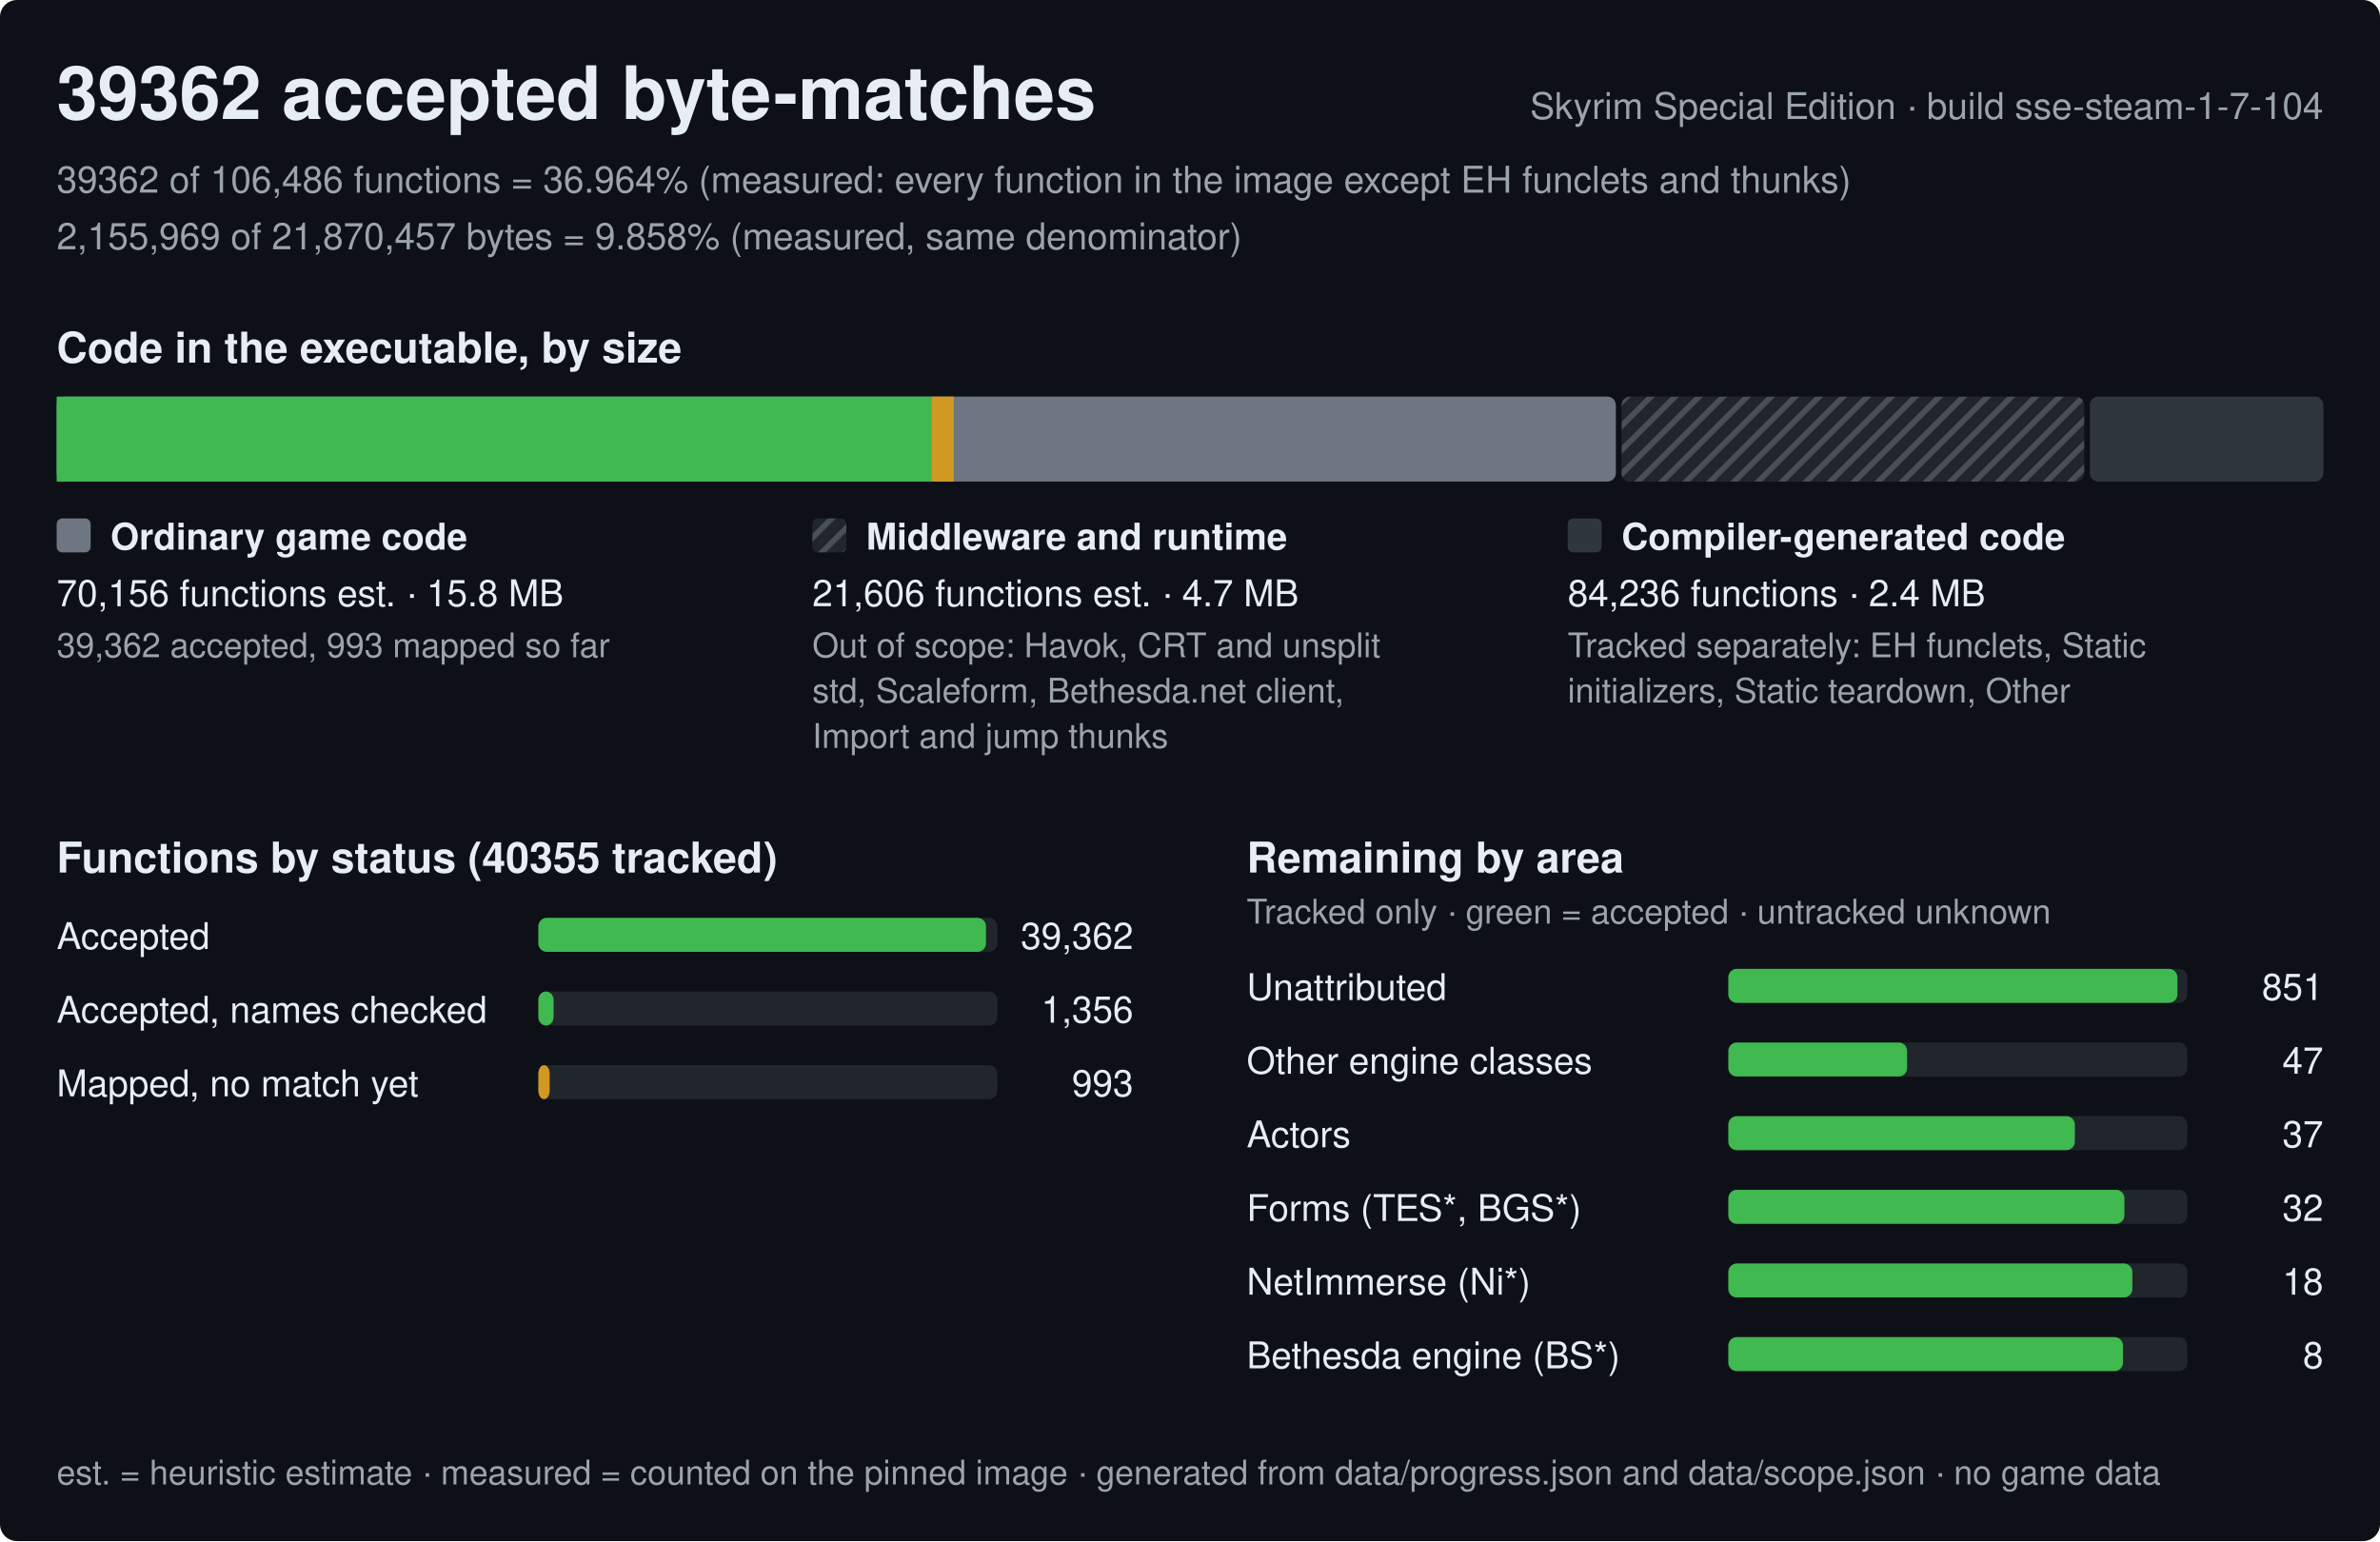
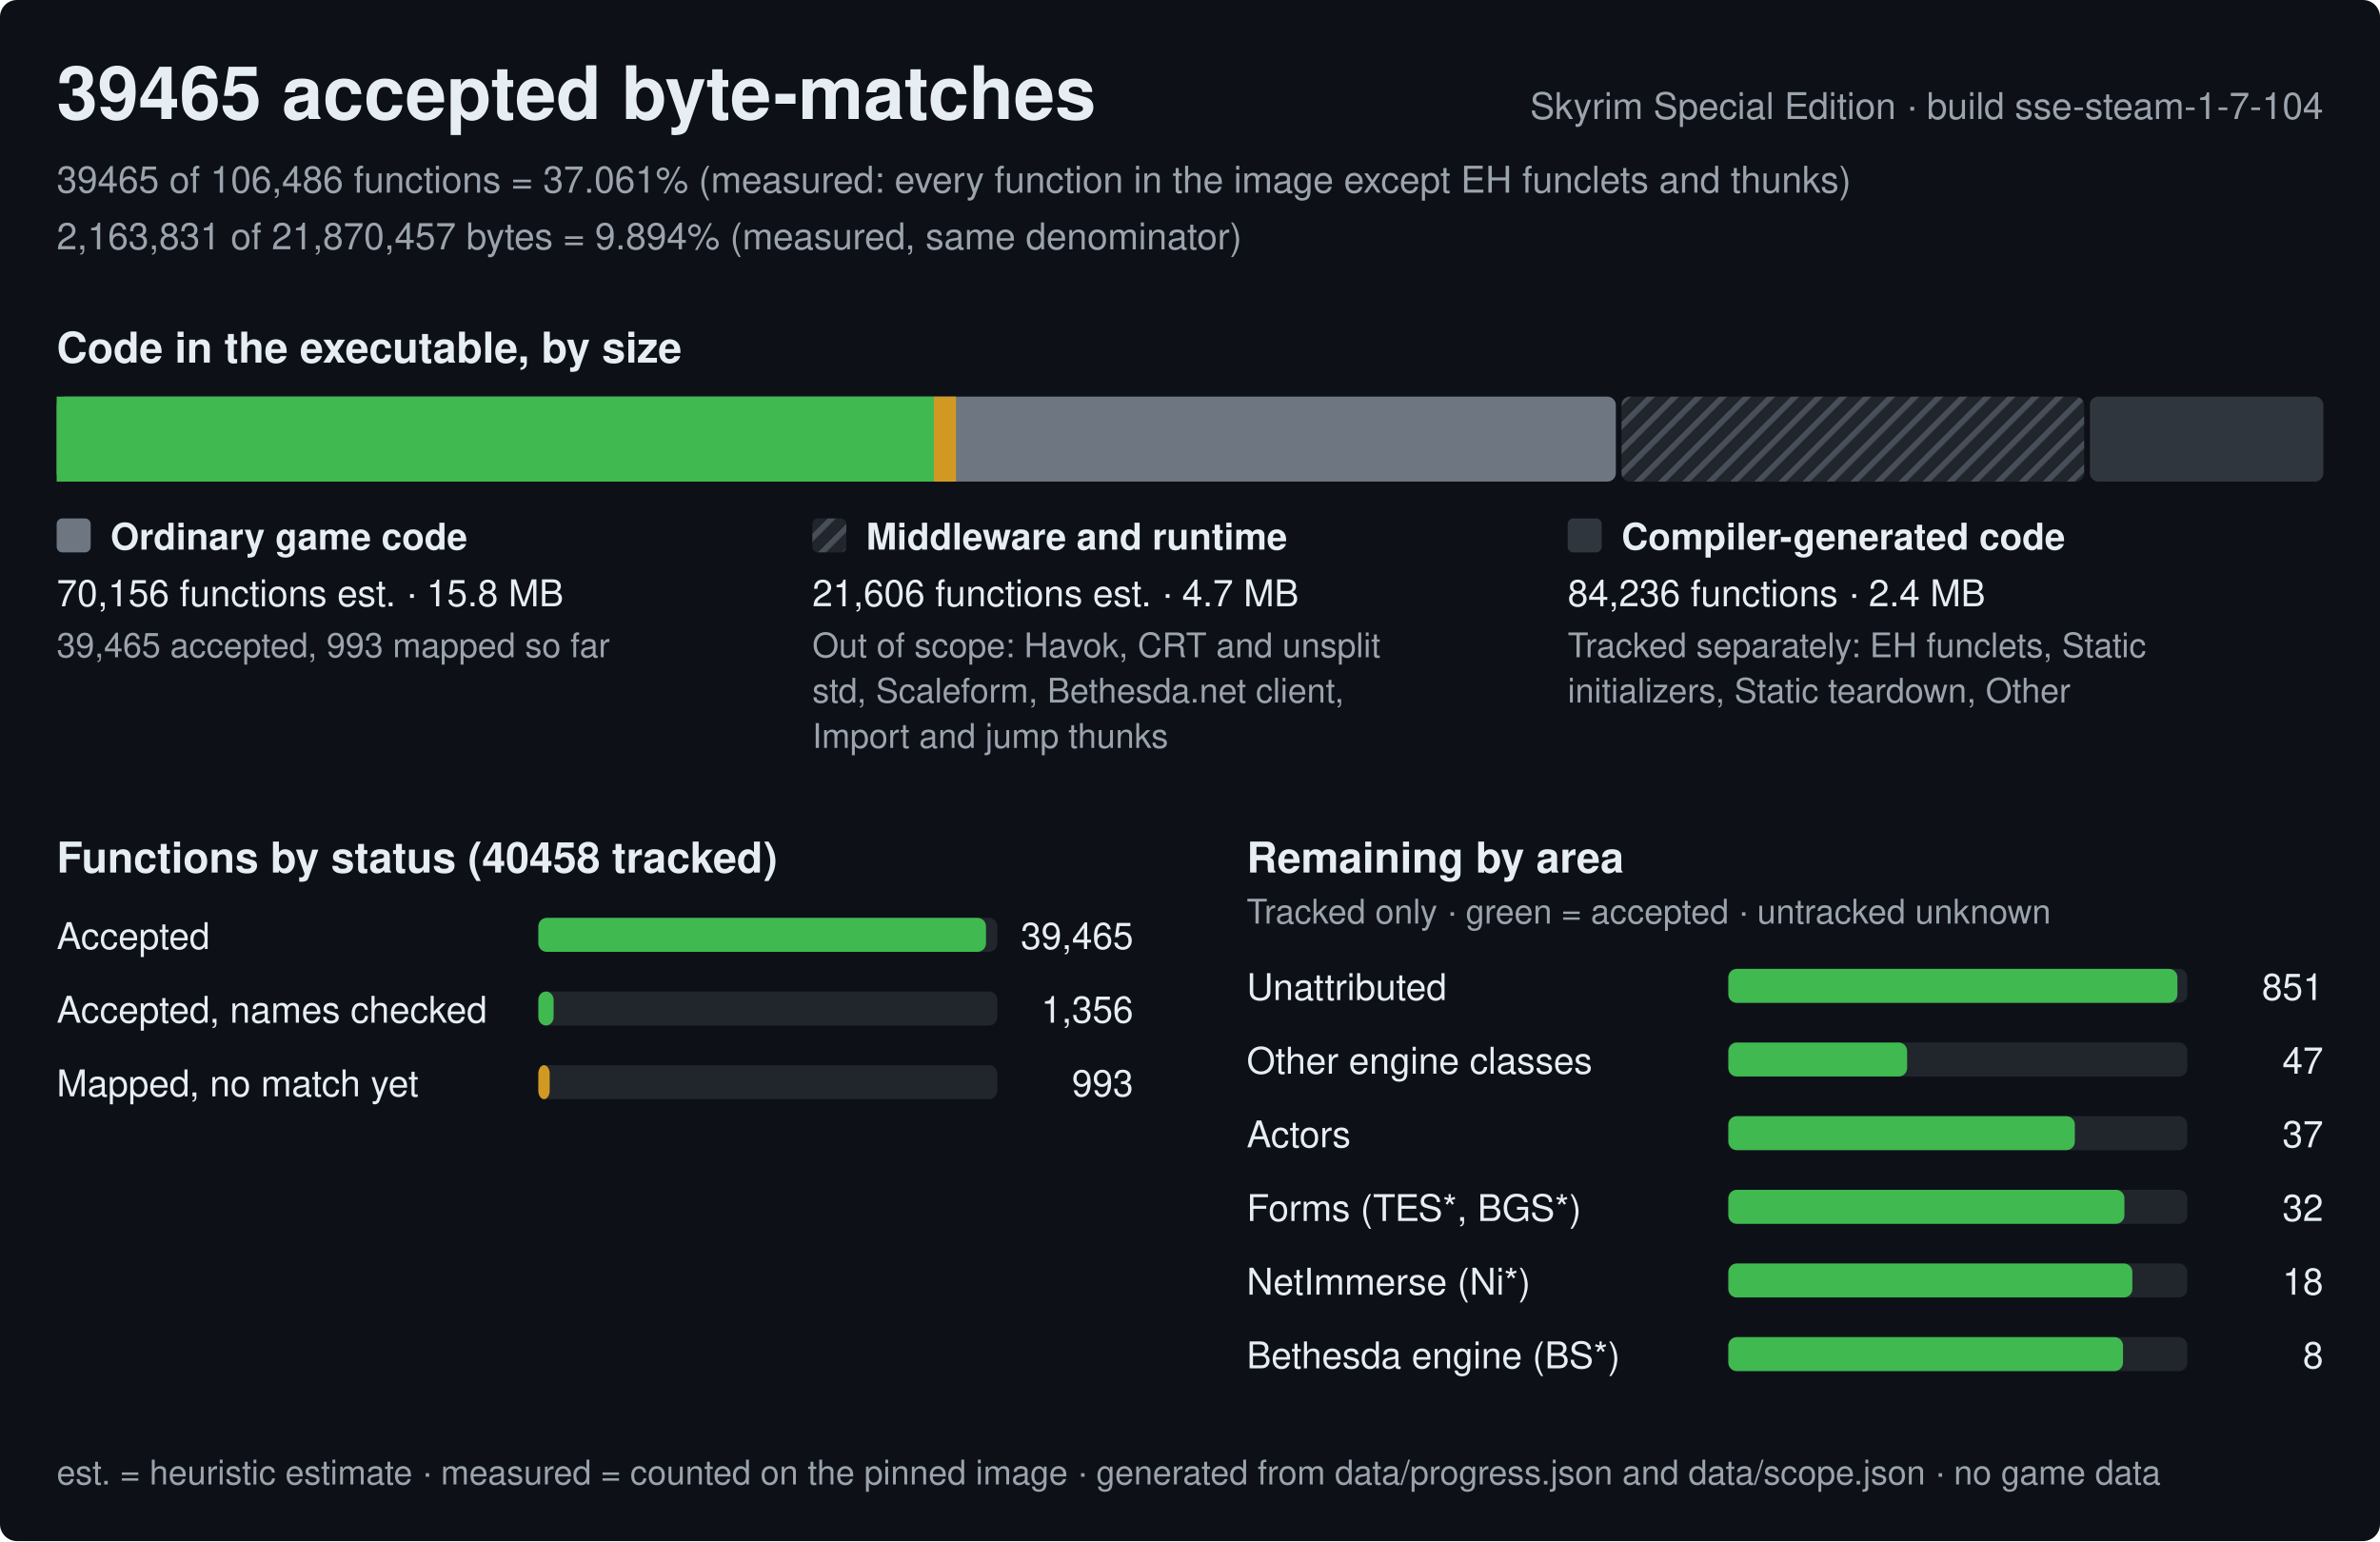
<svg xmlns="http://www.w3.org/2000/svg" width="840" height="544" viewBox="0 0 840 544" role="img" aria-label="Progress of the Skyrim Special Edition byte-matching reconstruction, build sse-steam-1-7-104">
  <style>text{font-family:-apple-system,BlinkMacSystemFont,'Segoe UI',Helvetica,Arial,sans-serif;fill:#e6edf3;white-space:pre}.h{font-size:26px;font-weight:600}.st{font-size:15px;font-weight:600}.lb{font-size:13px;font-weight:600}.bl{font-size:12px;font-weight:600;stroke:#0d1117;stroke-width:3px;paint-order:stroke;stroke-linejoin:round}.rl{font-size:13px}.fn{font-size:12px;fill:#9ba3ad}.mu{fill:#9ba3ad}</style>
  <defs>
    <pattern id="hx" width="6" height="6" patternUnits="userSpaceOnUse" patternTransform="rotate(45)">
      <rect width="6" height="6" fill="#21262d" />
      <rect width="2" height="6" fill="#484f58" />
    </pattern>
  </defs>
  <rect width="840" height="544" rx="6" fill="#0d1117" />
-   <text x="20" y="42" class="h">39362 accepted byte-matches</text>
+   <text x="20" y="42" class="h">39465 accepted byte-matches</text>
  <text x="820" y="42" class="rl mu" text-anchor="end">Skyrim Special Edition · build sse-steam-1-7-104</text>
-   <text x="20" y="68" class="rl mu">39362 of 106,486 functions = 36.964% (measured: every function in the image except EH funclets and thunks)</text>
-   <text x="20" y="88" class="rl mu">2,155,969 of 21,870,457 bytes = 9.858% (measured, same denominator)</text>
+   <text x="20" y="68" class="rl mu">39465 of 106,486 functions = 37.061% (measured: every function in the image except EH funclets and thunks)</text>
+   <text x="20" y="88" class="rl mu">2,163,831 of 21,870,457 bytes = 9.894% (measured, same denominator)</text>
  <text x="20" y="128" class="st">Code in the executable, by size</text>
  <rect x="20" y="140" width="550.3" height="30" rx="3" fill="#6e7681" />
-   <rect x="20" y="140" width="308.8" height="30" fill="#3fb950" />
-   <rect x="328.8" y="140" width="7.8" height="30" fill="#d29922" />
+   <rect x="20" y="140" width="309.6" height="30" fill="#3fb950" />
+   <rect x="329.6" y="140" width="7.8" height="30" fill="#d29922" />
  <rect x="572.3" y="140" width="163.3" height="30" rx="3" fill="url(#hx)" />
  <rect x="737.6" y="140" width="82.4" height="30" rx="3" fill="#30363d" />
  <rect x="20" y="183" width="12" height="12" rx="2" fill="#6e7681" />
  <text x="39" y="194" class="lb">Ordinary game code</text>
  <text x="20" y="214" class="rl">70,156 functions est. · 15.8 MB</text>
-   <text x="20" y="232" class="fn">39,362 accepted, 993 mapped so far</text>
+   <text x="20" y="232" class="fn">39,465 accepted, 993 mapped so far</text>
  <rect x="286.7" y="183" width="12" height="12" rx="2" fill="url(#hx)" />
  <text x="305.7" y="194" class="lb">Middleware and runtime</text>
  <text x="286.7" y="214" class="rl">21,606 functions est. · 4.7 MB</text>
  <text x="286.7" y="232" class="fn">Out of scope: Havok, CRT and unsplit</text>
  <text x="286.7" y="248" class="fn">std, Scaleform, Bethesda.net client,</text>
  <text x="286.7" y="264" class="fn">Import and jump thunks</text>
  <rect x="553.3" y="183" width="12" height="12" rx="2" fill="#30363d" />
  <text x="572.3" y="194" class="lb">Compiler-generated code</text>
  <text x="553.3" y="214" class="rl">84,236 functions · 2.4 MB</text>
  <text x="553.3" y="232" class="fn">Tracked separately: EH funclets, Static</text>
  <text x="553.3" y="248" class="fn">initializers, Static teardown, Other</text>
-   <text x="20" y="308" class="st">Functions by status (40355 tracked)</text>
+   <text x="20" y="308" class="st">Functions by status (40458 tracked)</text>
  <text x="20" y="335" class="rl">Accepted</text>
  <rect x="190" y="324" width="162.0" height="12" rx="3" fill="#21262d" />
  <rect x="190" y="324" width="158" height="12" rx="3" fill="#3fb950" />
-   <text x="400.0" y="335" class="rl" text-anchor="end">39,362</text>
+   <text x="400.0" y="335" class="rl" text-anchor="end">39,465</text>
  <text x="20" y="361" class="rl">Accepted, names checked</text>
  <rect x="190" y="350" width="162.0" height="12" rx="3" fill="#21262d" />
  <rect x="190" y="350" width="5.4" height="12" rx="3" fill="#3fb950" />
  <text x="400.0" y="361" class="rl" text-anchor="end">1,356</text>
  <text x="20" y="387" class="rl">Mapped, no match yet</text>
  <rect x="190" y="376" width="162.0" height="12" rx="3" fill="#21262d" />
  <rect x="190" y="376" width="4" height="12" rx="3" fill="#d29922" />
  <text x="400.0" y="387" class="rl" text-anchor="end">993</text>
  <text x="440.0" y="308" class="st">Remaining by area</text>
  <text x="440.0" y="326" class="fn">Tracked only · green = accepted · untracked unknown</text>
  <text x="440.0" y="353" class="rl">Unattributed</text>
  <rect x="610.0" y="342" width="162.0" height="12" rx="3" fill="#21262d" />
  <rect x="610.0" y="342" width="158.5" height="12" rx="3" fill="#3fb950" />
  <text x="820.0" y="353" class="rl" text-anchor="end">851</text>
  <text x="440.0" y="379" class="rl">Other engine classes</text>
  <rect x="610.0" y="368" width="162.0" height="12" rx="3" fill="#21262d" />
  <rect x="610.0" y="368" width="63.1" height="12" rx="3" fill="#3fb950" />
  <text x="820.0" y="379" class="rl" text-anchor="end">47</text>
  <text x="440.0" y="405" class="rl">Actors</text>
  <rect x="610.0" y="394" width="162.0" height="12" rx="3" fill="#21262d" />
  <rect x="610.0" y="394" width="122.3" height="12" rx="3" fill="#3fb950" />
  <text x="820.0" y="405" class="rl" text-anchor="end">37</text>
  <text x="440.0" y="431" class="rl">Forms (TES*, BGS*)</text>
  <rect x="610.0" y="420" width="162.0" height="12" rx="3" fill="#21262d" />
  <rect x="610.0" y="420" width="139.8" height="12" rx="3" fill="#3fb950" />
  <text x="820.0" y="431" class="rl" text-anchor="end">32</text>
  <text x="440.0" y="457" class="rl">NetImmerse (Ni*)</text>
  <rect x="610.0" y="446" width="162.0" height="12" rx="3" fill="#21262d" />
  <rect x="610.0" y="446" width="142.6" height="12" rx="3" fill="#3fb950" />
  <text x="820.0" y="457" class="rl" text-anchor="end">18</text>
  <text x="440.0" y="483" class="rl">Bethesda engine (BS*)</text>
  <rect x="610.0" y="472" width="162.0" height="12" rx="3" fill="#21262d" />
  <rect x="610.0" y="472" width="139.3" height="12" rx="3" fill="#3fb950" />
  <text x="820.0" y="483" class="rl" text-anchor="end">8</text>
  <text x="20" y="524" class="fn">est. = heuristic estimate · measured = counted on the pinned image · generated from data/progress.json and data/scope.json · no game data</text>
</svg>
